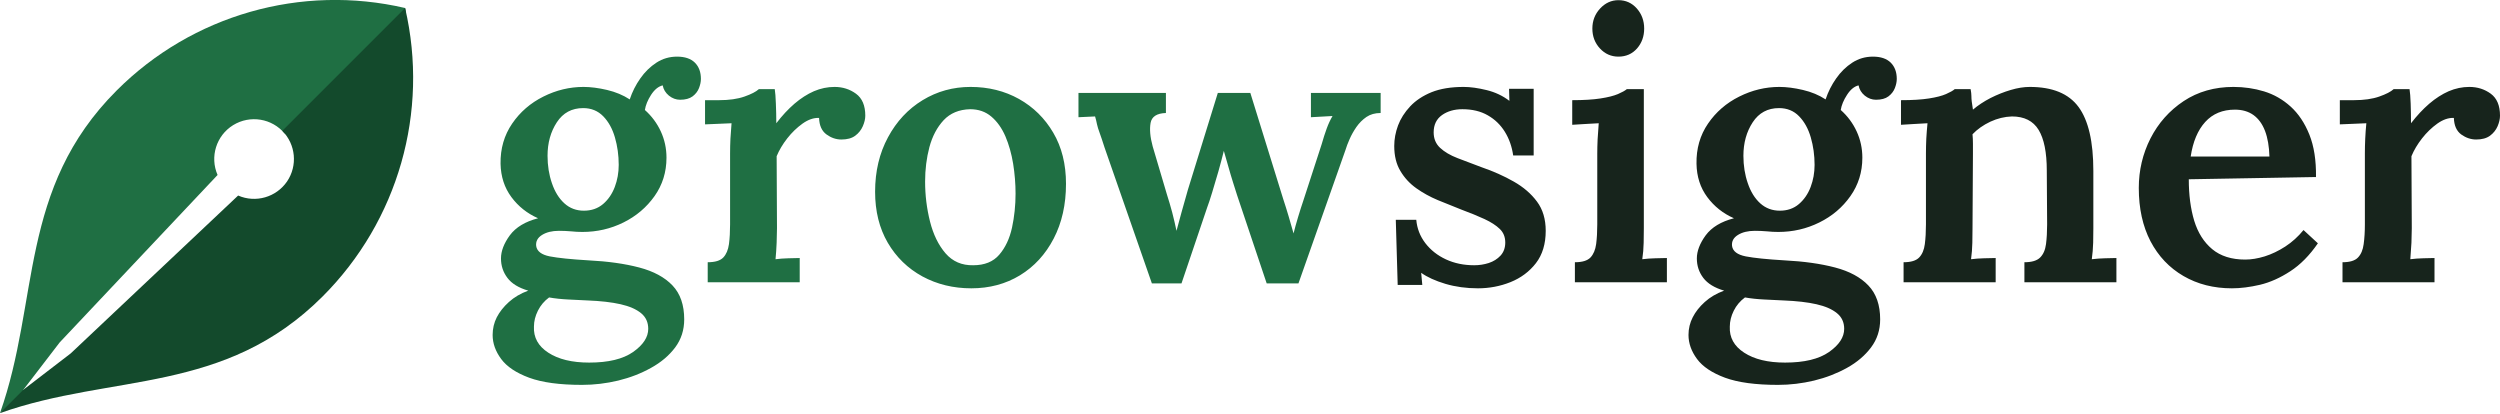
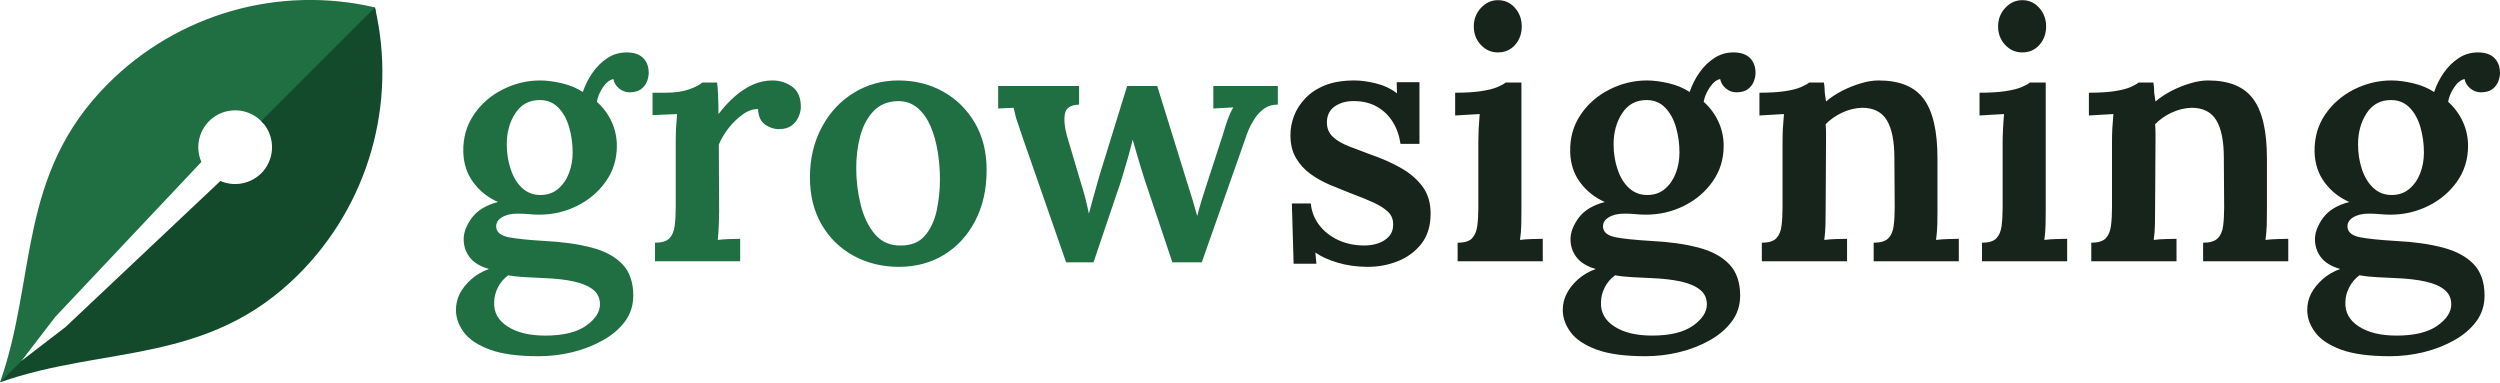
- <svg xmlns="http://www.w3.org/2000/svg" viewBox="0 0 290.48 48" width="290.48" height="48" role="img" aria-label="growsigner">
+ <svg xmlns="http://www.w3.org/2000/svg" viewBox="0 0 313.85 48" width="313.85" height="48" role="img" aria-label="growsigning">
  <path fill="#1f6f43" d="M0 48c4.63-13.08 2.13-26.06 13.56-37.49 8.77-8.77 21.44-12.39 33.51-9.58l.11.5-14.1 14.09c-1.47-1.77-4.02-2.19-5.99-.98-1.96 1.21-2.73 3.68-1.81 5.79l-18.34 19.45-4.23 5.51.3.3z" />
  <path fill="#134a2c" d="M0 48c13.08-4.63 26.06-2.13 37.49-13.56 8.77-8.77 12.39-21.44 9.58-33.51l-14.27 14.27c1.57 1.58 1.8 4.05.55 5.89-1.26 1.83-3.64 2.52-5.68 1.63l-19.45 18.34-5.51 4.23z" />
  <path fill="#1f6f43" d="M67.62 44.72q-3.87 0-6.13-.83-2.27-.84-3.26-2.18-.99-1.34-.99-2.79 0-1.1.48-2.05.49-.95 1.41-1.78.93-.84 2.25-1.32-1.68-.49-2.42-1.48-.75-.99-.75-2.26 0-1.28 1.03-2.69 1.04-1.4 3.28-1.98-1.89-.83-3.1-2.46-1.21-1.63-1.26-3.87-.04-2.64 1.35-4.67 1.38-2.02 3.63-3.14 2.24-1.12 4.66-1.12 1.23 0 2.73.35 1.49.35 2.64 1.1.44-1.32 1.23-2.44.79-1.13 1.87-1.83 1.08-.7 2.4-.7 1.36 0 2.07.7.7.7.7 1.89 0 .49-.22 1.06-.22.57-.75.97-.53.39-1.45.39-.7 0-1.3-.48-.59-.49-.72-1.19-.75.18-1.35 1.1-.59.92-.72 1.76 1.19 1.06 1.85 2.49.66 1.43.66 3.05 0 2.51-1.39 4.47-1.39 1.96-3.61 3.06-2.22 1.1-4.77 1.1-.66 0-1.32-.07-.66-.06-1.41-.06-1.19 0-1.96.48-.77.48-.68 1.28.13.92 1.58 1.21 1.46.28 4.49.46 3.39.17 5.9.83 2.51.66 3.87 2.09 1.36 1.43 1.36 3.94 0 1.85-1.05 3.26-1.06 1.41-2.8 2.37-1.73.97-3.82 1.48-2.09.5-4.21.5zm.84-2.59q3.34 0 5.1-1.23 1.76-1.24 1.76-2.69 0-1.14-.83-1.82-.84-.69-2.38-1.04-1.54-.35-3.83-.44-1.01-.04-2.24-.11-1.23-.06-2.24-.24-.84.62-1.3 1.54-.46.92-.46 1.85-.09 1.89 1.67 3.03 1.76 1.15 4.75 1.15zm-.62-17.65q1.32 0 2.23-.77.9-.77 1.36-1.98.46-1.21.46-2.57 0-1.67-.44-3.19-.44-1.52-1.36-2.46-.93-.95-2.33-.95-1.98 0-3.06 1.65-1.08 1.65-1.08 3.89 0 1.72.51 3.19.5 1.48 1.45 2.34.94.85 2.26.85zm14.39 5.99q1.28 0 1.81-.55.52-.55.66-1.56.13-1.02.13-2.29l0-8.27q0-.8.04-1.68.05-.88.13-1.8-.74.04-1.62.07-.88.02-1.46.06l0-2.81 1.63 0q1.76 0 2.95-.42 1.19-.42 1.67-.86l1.85 0q.09.53.13 1.67.05 1.15.05 2.29 1.01-1.32 2.11-2.27 1.1-.94 2.26-1.45 1.17-.5 2.4-.5 1.41 0 2.49.79 1.08.79 1.08 2.55 0 .57-.29 1.23-.29.66-.88 1.1-.59.44-1.61.44-.92 0-1.73-.59-.82-.6-.86-1.92-.93-.04-1.92.66-.99.71-1.78 1.72-.79 1.01-1.23 2.07l.04 8.36q0 .7-.04 1.69-.04.99-.13 1.92.7-.09 1.49-.11.8-.03 1.32-.03l0 2.82-10.69 0zm30.63 3.03q-3.13 0-5.68-1.38-2.55-1.39-4.03-3.92-1.47-2.53-1.47-5.92 0-3.56 1.5-6.33 1.49-2.77 4.02-4.31 2.53-1.54 5.57-1.54 3.12 0 5.63 1.4 2.51 1.41 3.98 3.92 1.48 2.51 1.48 5.94 0 3.61-1.43 6.36-1.43 2.75-3.92 4.27-2.49 1.51-5.65 1.51zm.22-2.68q1.98 0 3.03-1.23 1.06-1.23 1.48-3.15.41-1.91.41-3.94 0-1.71-.28-3.47-.29-1.76-.9-3.19-.62-1.43-1.63-2.29-1.01-.86-2.47-.86-1.93.05-3.08 1.28-1.14 1.23-1.65 3.12-.5 1.89-.5 4.01 0 2.37.57 4.64.57 2.26 1.8 3.69 1.24 1.43 3.22 1.39zm20.76 2.11l-5.5-15.79q-.35-1.1-.57-1.7-.22-.59-.31-1.01-.08-.42-.22-.9l-1.93.09 0-2.82 10.16 0 0 2.33q-1.58.05-1.78 1.15-.2 1.1.24 2.72l1.67 5.64q.31.96.6 2.04.28 1.08.5 2.14.27-1.02.58-2.14.3-1.12.74-2.62l3.48-11.26 3.78 0 3.83 12.36q.31.93.62 1.98.31 1.06.57 1.98.22-.88.53-1.91.31-1.03.61-1.91l2.12-6.52q.3-1.05.59-1.84.29-.8.68-1.46l-2.51.14 0-2.82 8.1 0 0 2.33q-.97 0-1.65.46-.68.47-1.17 1.17-.48.7-.79 1.41-.31.7-.48 1.27l-5.46 15.49-3.69 0-3.44-10.25q-.17-.57-.46-1.45-.28-.88-.55-1.85-.26-.97-.53-1.85-.26 1.06-.63 2.38-.38 1.32-.73 2.46-.35 1.15-.57 1.72l-2.99 8.84z" />
-   <path fill="#17241c" d="M171.73 33.5q-2.03 0-3.79-.52-1.76-.53-2.81-1.28l.13 1.41-2.86 0-.22-7.57 2.38 0q.13 1.5 1.05 2.71.93 1.21 2.4 1.89 1.47.68 3.28.68.88 0 1.69-.26.82-.27 1.37-.86.55-.6.55-1.52 0-.97-.64-1.58-.64-.62-1.78-1.15-1.15-.53-2.69-1.1-1.36-.53-2.73-1.1-1.36-.57-2.5-1.38-1.15-.82-1.85-2.01-.71-1.18-.71-2.9 0-1.19.44-2.38.44-1.18 1.41-2.22.97-1.03 2.49-1.65 1.52-.61 3.72-.61 1.18 0 2.68.37 1.5.37 2.64 1.25l-.04-1.4 2.86 0 0 7.74-2.38 0q-.22-1.54-.97-2.75-.75-1.21-1.98-1.91-1.23-.71-2.95-.71-1.4 0-2.37.68-.97.69-.97 2.01 0 1.1.75 1.8.75.7 2.02 1.19 1.28.48 2.77 1.05 2.07.71 3.77 1.68 1.69.96 2.7 2.33 1.01 1.36 1.01 3.39 0 2.28-1.14 3.76-1.14 1.47-2.95 2.2-1.8.72-3.78.72zm11.26-3.03q1.28 0 1.81-.55.52-.55.66-1.56.13-1.02.13-2.29l0-8.23q0-.75.04-1.65.05-.9.13-1.87-.74.04-1.62.09-.88.04-1.46.09l0-2.86q1.98 0 3.28-.2 1.3-.2 2.03-.51.72-.31 1.03-.57l1.98 0 0 16.15q0 .7-.02 1.69-.02.99-.16 1.92.71-.09 1.52-.11.82-.03 1.34-.03l0 2.82-10.69 0zm5.06-23.89q-1.27 0-2.15-.95-.88-.95-.88-2.31 0-1.36.9-2.33.9-.97 2.13-.97 1.28 0 2.14.97.85.97.85 2.33 0 1.36-.83 2.31-.84.95-2.16.95zm18.53 38.14q-3.88 0-6.14-.83-2.27-.84-3.26-2.18-.99-1.34-.99-2.79 0-1.1.49-2.05.48-.95 1.4-1.78.93-.84 2.25-1.32-1.67-.49-2.42-1.48-.75-.99-.75-2.26 0-1.28 1.03-2.69 1.04-1.4 3.28-1.98-1.89-.83-3.1-2.46-1.21-1.63-1.25-3.87-.05-2.64 1.34-4.67 1.38-2.02 3.63-3.14 2.24-1.12 4.66-1.12 1.23 0 2.73.35 1.5.35 2.64 1.1.44-1.32 1.23-2.44.79-1.13 1.87-1.83 1.08-.7 2.4-.7 1.36 0 2.07.7.7.7.7 1.89 0 .49-.22 1.06-.22.57-.75.97-.52.39-1.45.39-.7 0-1.3-.48-.59-.49-.72-1.19-.75.18-1.34 1.1-.6.92-.73 1.76 1.19 1.06 1.85 2.49.66 1.43.66 3.05 0 2.51-1.39 4.47-1.38 1.96-3.61 3.06-2.22 1.1-4.77 1.1-.66 0-1.32-.07-.66-.06-1.41-.06-1.19 0-1.96.48-.77.48-.68 1.28.13.92 1.59 1.21 1.45.28 4.48.46 3.39.17 5.9.83 2.51.66 3.87 2.09 1.37 1.43 1.37 3.94 0 1.85-1.06 3.26-1.06 1.41-2.79 2.37-1.74.97-3.83 1.48-2.09.5-4.2.5zm.83-2.59q3.35 0 5.11-1.23 1.76-1.24 1.76-2.69 0-1.14-.84-1.82-.84-.69-2.38-1.04-1.54-.35-3.82-.44-1.02-.04-2.25-.11-1.23-.06-2.24-.24-.84.62-1.3 1.54-.46.92-.46 1.85-.09 1.89 1.67 3.03 1.76 1.15 4.75 1.15zm-.61-17.65q1.32 0 2.22-.77.9-.77 1.36-1.98.46-1.21.46-2.57 0-1.67-.44-3.19-.44-1.52-1.36-2.46-.92-.95-2.33-.95-1.98 0-3.06 1.65-1.08 1.65-1.08 3.89 0 1.72.51 3.19.5 1.48 1.45 2.34.95.85 2.27.85zm14.38 8.32l0-2.33q1.28 0 1.81-.55.53-.55.66-1.56.13-1.02.13-2.29l0-8.27q0-.8.04-1.68.05-.88.14-1.8-.71.04-1.61.09-.9.04-1.47.09l0-2.86q1.98 0 3.25-.2 1.28-.2 1.98-.51.71-.31 1.01-.57l1.85 0q.09.48.09.79 0 .31.04.64.05.33.14.95.88-.75 2.04-1.35 1.17-.59 2.36-.94 1.18-.35 2.2-.35 3.96 0 5.67 2.33 1.72 2.33 1.72 7.43l0 6.65q0 .7-.02 1.69-.03.99-.16 1.92.75-.09 1.54-.11.79-.03 1.32-.03l0 2.82-10.69 0 0-2.33q1.28 0 1.83-.55.55-.55.68-1.56.13-1.02.13-2.29l-.04-6.25q0-3.17-.95-4.73-.95-1.56-3.1-1.56-1.28.04-2.51.61-1.23.58-2.07 1.46.05.52.05 1.1 0 .57 0 1.14l-.05 8.67q0 .7-.02 1.69-.02.99-.15 1.92.7-.09 1.51-.11.82-.03 1.35-.03l0 2.82zm38.15.7q-3.17 0-5.63-1.43-2.46-1.43-3.83-4.04-1.36-2.62-1.36-6.19 0-3.08 1.36-5.76 1.37-2.68 3.85-4.33 2.49-1.65 5.79-1.65 1.85 0 3.56.52 1.72.53 3.08 1.76 1.37 1.24 2.18 3.26.81 2.02.77 4.93l-14.78.26q0 2.73.63 4.82.64 2.09 2.09 3.3 1.46 1.21 3.83 1.21 1.06 0 2.27-.37 1.21-.38 2.4-1.15 1.18-.77 2.11-1.91l1.67 1.54q-1.45 2.11-3.21 3.25-1.76 1.15-3.52 1.57-1.76.41-3.26.41zm-4.79-15.31l9.15 0q-.05-1.76-.51-2.97-.46-1.21-1.34-1.85-.88-.63-2.16-.63-2.15 0-3.45 1.43-1.3 1.43-1.69 4.02zm17.64 12.28q1.28 0 1.8-.55.53-.55.66-1.56.14-1.02.14-2.29l0-8.27q0-.8.04-1.68.04-.88.13-1.8-.75.04-1.63.07-.88.02-1.45.06l0-2.81 1.63 0q1.76 0 2.95-.42 1.19-.42 1.67-.86l1.85 0q.09.53.13 1.67.04 1.15.04 2.29 1.02-1.32 2.12-2.27 1.1-.94 2.26-1.45 1.17-.5 2.4-.5 1.41 0 2.49.79 1.07.79 1.07 2.55 0 .57-.28 1.23-.29.66-.88 1.1-.6.44-1.61.44-.92 0-1.74-.59-.81-.6-.85-1.92-.93-.04-1.92.66-.99.71-1.78 1.72-.79 1.01-1.23 2.07l.04 8.36q0 .7-.04 1.69-.05.99-.13 1.92.7-.09 1.49-.11.79-.03 1.32-.03l0 2.82-10.69 0z" />
+   <path fill="#17241c" d="M171.73 33.5q-2.03 0-3.79-.52-1.76-.53-2.81-1.28l.13 1.41-2.86 0-.22-7.57 2.38 0q.13 1.5 1.05 2.71.93 1.21 2.4 1.89 1.47.68 3.28.68.88 0 1.69-.26.82-.27 1.37-.86.55-.6.55-1.52 0-.97-.64-1.58-.64-.62-1.78-1.15-1.15-.53-2.69-1.1-1.36-.53-2.73-1.1-1.36-.57-2.5-1.38-1.15-.82-1.85-2.01-.71-1.18-.71-2.9 0-1.19.44-2.38.44-1.18 1.41-2.22.97-1.03 2.49-1.65 1.52-.61 3.72-.61 1.18 0 2.68.37 1.5.37 2.64 1.25l-.04-1.4 2.86 0 0 7.74-2.38 0q-.22-1.54-.97-2.75-.75-1.21-1.98-1.91-1.23-.71-2.95-.71-1.4 0-2.37.68-.97.69-.97 2.01 0 1.1.75 1.8.75.7 2.02 1.19 1.28.48 2.77 1.05 2.07.71 3.77 1.68 1.69.96 2.7 2.33 1.01 1.36 1.01 3.39 0 2.28-1.14 3.76-1.14 1.47-2.95 2.2-1.8.72-3.78.72zm11.26-3.03q1.28 0 1.81-.55.52-.55.66-1.56.13-1.02.13-2.29l0-8.23q0-.75.04-1.65.05-.9.13-1.87-.74.04-1.62.09-.88.04-1.46.09l0-2.86q1.98 0 3.28-.2 1.3-.2 2.03-.51.72-.31 1.03-.57l1.98 0 0 16.15q0 .7-.02 1.69-.02.99-.16 1.92.71-.09 1.52-.11.82-.03 1.34-.03l0 2.82-10.69 0zm5.06-23.89q-1.27 0-2.15-.95-.88-.95-.88-2.31 0-1.36.9-2.33.9-.97 2.13-.97 1.28 0 2.14.97.85.97.85 2.33 0 1.36-.83 2.31-.84.95-2.16.95zm18.53 38.14q-3.88 0-6.14-.83-2.27-.84-3.26-2.18-.99-1.34-.99-2.79 0-1.1.49-2.05.48-.95 1.4-1.78.93-.84 2.25-1.32-1.67-.49-2.42-1.48-.75-.99-.75-2.26 0-1.28 1.03-2.69 1.04-1.4 3.28-1.98-1.89-.83-3.1-2.46-1.21-1.63-1.25-3.87-.05-2.64 1.34-4.67 1.38-2.02 3.63-3.14 2.24-1.12 4.66-1.12 1.23 0 2.73.35 1.5.35 2.64 1.1.44-1.32 1.23-2.44.79-1.13 1.87-1.83 1.08-.7 2.4-.7 1.36 0 2.07.7.7.7.7 1.89 0 .49-.22 1.06-.22.57-.75.97-.52.39-1.45.39-.7 0-1.3-.48-.59-.49-.72-1.19-.75.18-1.34 1.1-.6.92-.73 1.76 1.19 1.06 1.85 2.49.66 1.43.66 3.05 0 2.51-1.39 4.47-1.38 1.96-3.61 3.06-2.22 1.1-4.77 1.1-.66 0-1.32-.07-.66-.06-1.41-.06-1.19 0-1.96.48-.77.48-.68 1.28.13.92 1.59 1.21 1.45.28 4.48.46 3.39.17 5.9.83 2.51.66 3.87 2.09 1.37 1.43 1.37 3.94 0 1.85-1.06 3.26-1.06 1.41-2.79 2.37-1.74.97-3.83 1.48-2.09.5-4.2.5zm.83-2.59q3.35 0 5.11-1.23 1.76-1.24 1.76-2.69 0-1.14-.84-1.82-.84-.69-2.38-1.04-1.54-.35-3.82-.44-1.02-.04-2.25-.11-1.23-.06-2.24-.24-.84.62-1.3 1.54-.46.92-.46 1.85-.09 1.89 1.67 3.03 1.76 1.15 4.75 1.15zm-.61-17.65q1.32 0 2.22-.77.9-.77 1.36-1.98.46-1.21.46-2.57 0-1.67-.44-3.19-.44-1.52-1.36-2.46-.92-.95-2.33-.95-1.98 0-3.06 1.65-1.08 1.65-1.08 3.89 0 1.72.51 3.19.5 1.48 1.45 2.34.95.85 2.27.85zm14.38 8.32l0-2.33q1.28 0 1.81-.55.53-.55.66-1.56.13-1.02.13-2.29l0-8.27q0-.8.04-1.68.05-.88.14-1.8-.71.04-1.61.09-.9.04-1.47.09l0-2.86q1.98 0 3.25-.2 1.28-.2 1.98-.51.71-.31 1.01-.57l1.85 0q.09.48.09.79 0 .31.04.64.05.33.14.95.88-.75 2.04-1.35 1.17-.59 2.36-.94 1.18-.35 2.2-.35 3.96 0 5.67 2.33 1.72 2.33 1.72 7.43l0 6.65q0 .7-.02 1.69-.03.99-.16 1.92.75-.09 1.54-.11.79-.03 1.32-.03l0 2.82-10.69 0 0-2.33q1.28 0 1.83-.55.55-.55.68-1.56.13-1.02.13-2.29l-.04-6.25q0-3.17-.95-4.73-.95-1.56-3.1-1.56-1.28.04-2.51.61-1.23.58-2.07 1.46.05.52.05 1.1 0 .57 0 1.14l-.05 8.67q0 .7-.02 1.69-.02.99-.15 1.92.7-.09 1.51-.11.82-.03 1.35-.03l0 2.82zm27.64-2.33q1.27 0 1.8-.55.53-.55.66-1.56.13-1.02.13-2.29l0-8.23q0-.75.05-1.65.04-.9.13-1.87-.75.04-1.63.09-.88.04-1.45.09l0-2.86q1.98 0 3.28-.2 1.29-.2 2.02-.51.73-.31 1.03-.57l1.98 0 0 16.15q0 .7-.02 1.69-.02.99-.15 1.92.7-.09 1.52-.11.81-.03 1.34-.03l0 2.82-10.69 0zm5.06-23.89q-1.28 0-2.16-.95-.88-.95-.88-2.31 0-1.36.9-2.33.9-.97 2.14-.97 1.27 0 2.13.97.86.97.86 2.33 0 1.36-.84 2.31-.83.95-2.15.95zm8.66 26.22l0-2.33q1.28 0 1.81-.55.53-.55.66-1.56.13-1.02.13-2.29l0-8.27q0-.8.04-1.68.05-.88.14-1.8-.71.04-1.61.09-.9.04-1.47.09l0-2.86q1.98 0 3.25-.2 1.28-.2 1.98-.51.71-.31 1.01-.57l1.85 0q.09.48.09.79 0 .31.04.64.05.33.14.95.88-.75 2.04-1.35 1.17-.59 2.36-.94 1.18-.35 2.2-.35 3.96 0 5.67 2.33 1.72 2.33 1.72 7.43l0 6.65q0 .7-.02 1.69-.03.99-.16 1.92.75-.09 1.54-.11.79-.03 1.32-.03l0 2.82-10.69 0 0-2.33q1.28 0 1.83-.55.55-.55.68-1.56.13-1.02.13-2.29l-.04-6.25q0-3.17-.95-4.73-.95-1.56-3.1-1.56-1.28.04-2.51.61-1.23.58-2.07 1.46.05.52.05 1.1 0 .57 0 1.14l-.05 8.67q0 .7-.02 1.69-.02.99-.15 1.92.7-.09 1.51-.11.82-.03 1.35-.03l0 2.82zm37.49 11.92q-3.87 0-6.14-.83-2.26-.84-3.25-2.18-.99-1.34-.99-2.79 0-1.1.48-2.05.49-.95 1.41-1.78.92-.84 2.24-1.32-1.67-.49-2.42-1.48-.74-.99-.74-2.26 0-1.28 1.03-2.69 1.03-1.4 3.28-1.98-1.89-.83-3.1-2.46-1.21-1.63-1.26-3.87-.04-2.64 1.34-4.67 1.39-2.02 3.63-3.14 2.25-1.12 4.67-1.12 1.23 0 2.73.35 1.49.35 2.64 1.1.44-1.32 1.23-2.44.79-1.13 1.87-1.83 1.08-.7 2.4-.7 1.36 0 2.06.7.71.7.71 1.89 0 .49-.22 1.06-.22.57-.75.97-.53.39-1.45.39-.71 0-1.3-.48-.59-.49-.73-1.19-.74.18-1.34 1.1-.59.92-.72 1.76 1.18 1.06 1.84 2.49.66 1.43.66 3.05 0 2.51-1.38 4.47-1.39 1.96-3.61 3.06-2.22 1.1-4.77 1.1-.66 0-1.32-.07-.66-.06-1.41-.06-1.19 0-1.96.48-.77.48-.68 1.28.13.92 1.58 1.21 1.45.28 4.49.46 3.39.17 5.9.83 2.5.66 3.87 2.09 1.36 1.43 1.36 3.94 0 1.85-1.05 3.26-1.06 1.41-2.8 2.37-1.74.97-3.83 1.48-2.09.5-4.2.5zm.84-2.59q3.34 0 5.1-1.23 1.76-1.24 1.76-2.69 0-1.14-.83-1.82-.84-.69-2.38-1.04-1.54-.35-3.83-.44-1.01-.04-2.24-.11-1.23-.06-2.25-.24-.83.62-1.29 1.54-.47.92-.47 1.85-.08 1.89 1.68 3.03 1.76 1.15 4.75 1.15zm-.62-17.65q1.32 0 2.22-.77.91-.77 1.37-1.98.46-1.21.46-2.57 0-1.67-.44-3.19-.44-1.52-1.36-2.46-.93-.95-2.34-.95-1.98 0-3.05 1.65-1.08 1.65-1.08 3.89 0 1.72.5 3.19.51 1.48 1.46 2.34.94.85 2.26.85z" />
</svg>
